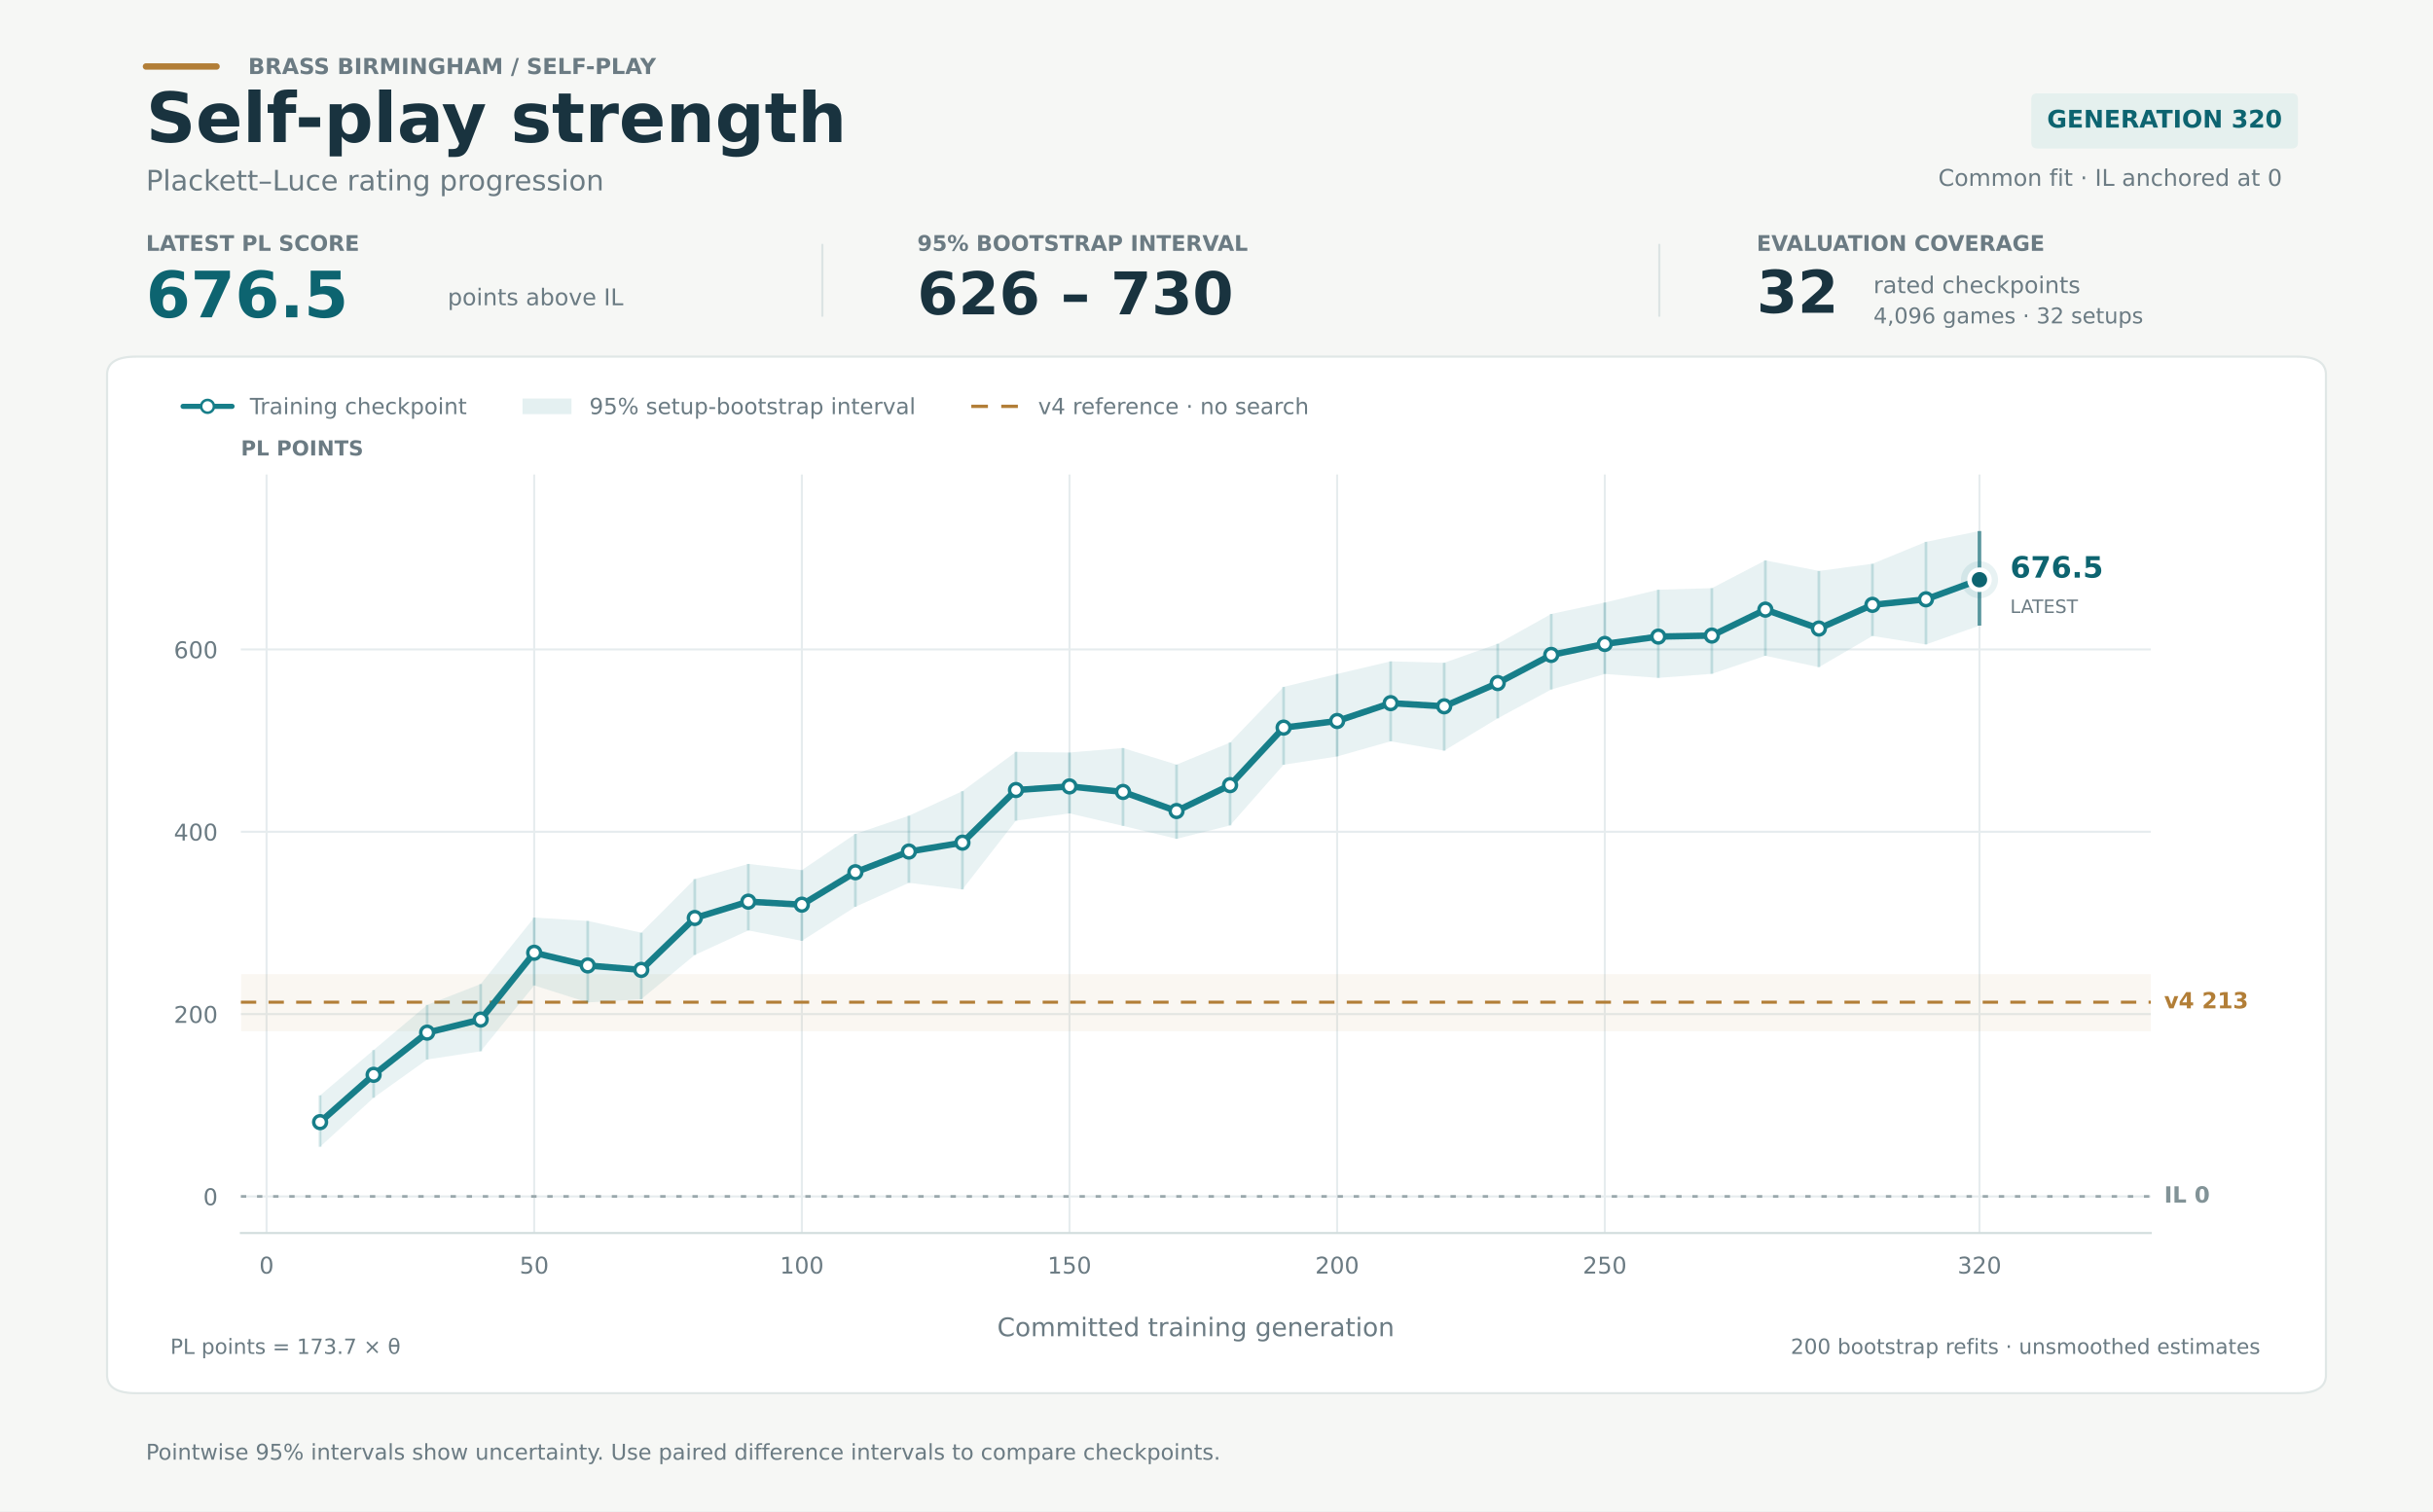
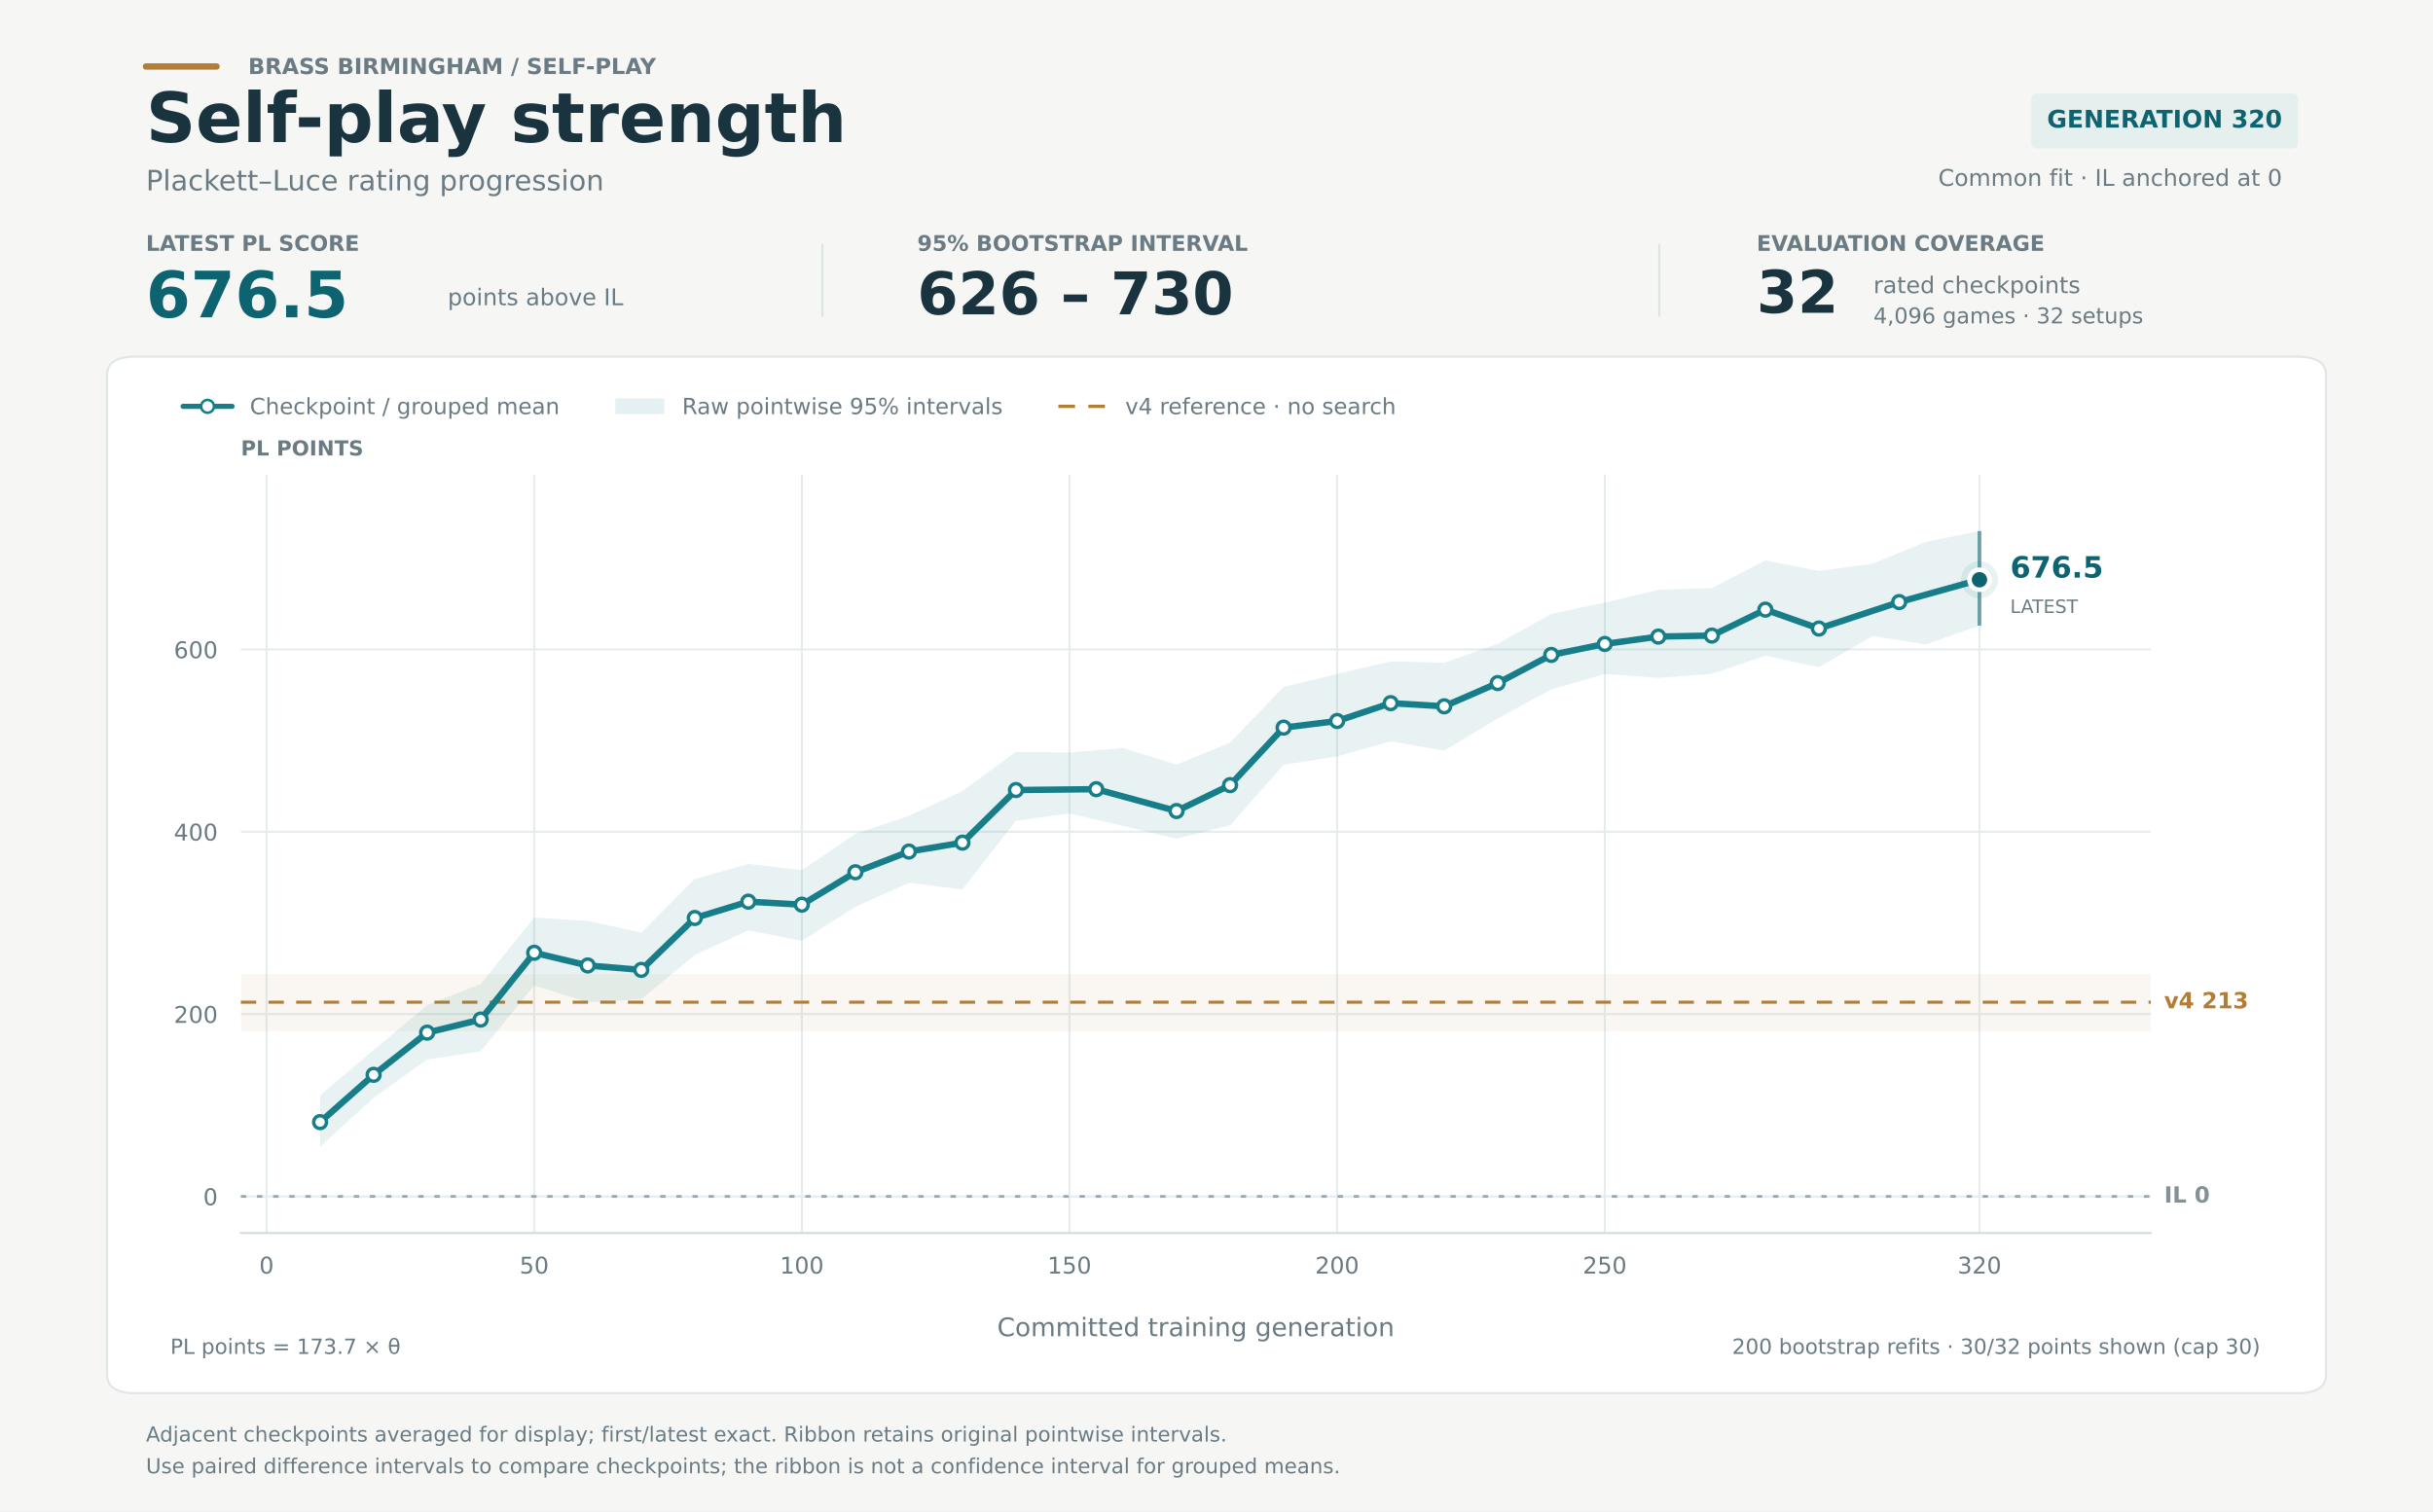
<svg xmlns="http://www.w3.org/2000/svg" xmlns:xlink="http://www.w3.org/1999/xlink" width="950.4pt" height="590.4pt" viewBox="0 0 950.4 590.4" version="1.1">
  <defs>
    <style type="text/css">*{stroke-linejoin: round; stroke-linecap: butt}</style>
  </defs>
  <g id="figure_1">
    <g id="patch_1">
      <path d="M 0 590.4 L 950.4 590.4 L 950.4 0 L 0 0 z " style="fill: #f6f7f5" />
    </g>
    <g id="patch_2">
      <path d="M 53.222 544.349 L 897.178 544.349 Q 908.582 544.349 908.582 537.264 L 908.582 146.419 Q 908.582 139.334 897.178 139.334 L 53.222 139.334 Q 41.818 139.334 41.818 146.419 L 41.818 537.264 Q 41.818 544.349 53.222 544.349 z " style="fill: #ffffff; stroke: #e0e7e6; stroke-width: 0.85; stroke-linejoin: miter" />
    </g>
    <g id="axes_1">
      <g id="patch_3">
        <path d="M 94.09 481.766 L 840.154 481.766 L 840.154 185.386 L 94.09 185.386 z " style="fill: #ffffff" />
      </g>
      <g id="matplotlib.axis_1">
        <g id="xtick_1">
          <g id="line2d_1">
-             <path d="M 104.126 481.766 L 104.126 185.386 " clip-path="url(#pb11bc02c4b)" style="fill: none; stroke: #e6ecee; stroke-width: 0.8; stroke-linecap: round" />
+             <path d="M 104.126 481.766 L 104.126 185.386 " clip-path="url(#p5f7b911576)" style="fill: none; stroke: #e6ecee; stroke-width: 0.8; stroke-linecap: round" />
          </g>
          <g id="line2d_2" />
          <g id="text_1">
            <text style="font-size: 9px; font-family: 'DejaVu Sans'; text-anchor: middle; fill: #6b7b83" x="104.126" y="497.605" transform="rotate(-0 104.1263 497.605)">0</text>
          </g>
        </g>
        <g id="xtick_2">
          <g id="line2d_3">
-             <path d="M 208.676 481.766 L 208.676 185.386 " clip-path="url(#pb11bc02c4b)" style="fill: none; stroke: #e6ecee; stroke-width: 0.8; stroke-linecap: round" />
+             <path d="M 208.676 481.766 L 208.676 185.386 " clip-path="url(#p5f7b911576)" style="fill: none; stroke: #e6ecee; stroke-width: 0.8; stroke-linecap: round" />
          </g>
          <g id="line2d_4" />
          <g id="text_2">
            <text style="font-size: 9px; font-family: 'DejaVu Sans'; text-anchor: middle; fill: #6b7b83" x="208.676" y="497.605" transform="rotate(-0 208.6757 497.605)">50</text>
          </g>
        </g>
        <g id="xtick_3">
          <g id="line2d_5">
-             <path d="M 313.225 481.766 L 313.225 185.386 " clip-path="url(#pb11bc02c4b)" style="fill: none; stroke: #e6ecee; stroke-width: 0.8; stroke-linecap: round" />
+             <path d="M 313.225 481.766 L 313.225 185.386 " clip-path="url(#p5f7b911576)" style="fill: none; stroke: #e6ecee; stroke-width: 0.8; stroke-linecap: round" />
          </g>
          <g id="line2d_6" />
          <g id="text_3">
            <text style="font-size: 9px; font-family: 'DejaVu Sans'; text-anchor: middle; fill: #6b7b83" x="313.225" y="497.605" transform="rotate(-0 313.225 497.605)">100</text>
          </g>
        </g>
        <g id="xtick_4">
          <g id="line2d_7">
-             <path d="M 417.774 481.766 L 417.774 185.386 " clip-path="url(#pb11bc02c4b)" style="fill: none; stroke: #e6ecee; stroke-width: 0.8; stroke-linecap: round" />
+             <path d="M 417.774 481.766 L 417.774 185.386 " clip-path="url(#p5f7b911576)" style="fill: none; stroke: #e6ecee; stroke-width: 0.8; stroke-linecap: round" />
          </g>
          <g id="line2d_8" />
          <g id="text_4">
            <text style="font-size: 9px; font-family: 'DejaVu Sans'; text-anchor: middle; fill: #6b7b83" x="417.774" y="497.605" transform="rotate(-0 417.7743 497.605)">150</text>
          </g>
        </g>
        <g id="xtick_5">
          <g id="line2d_9">
-             <path d="M 522.324 481.766 L 522.324 185.386 " clip-path="url(#pb11bc02c4b)" style="fill: none; stroke: #e6ecee; stroke-width: 0.8; stroke-linecap: round" />
+             <path d="M 522.324 481.766 L 522.324 185.386 " clip-path="url(#p5f7b911576)" style="fill: none; stroke: #e6ecee; stroke-width: 0.8; stroke-linecap: round" />
          </g>
          <g id="line2d_10" />
          <g id="text_5">
            <text style="font-size: 9px; font-family: 'DejaVu Sans'; text-anchor: middle; fill: #6b7b83" x="522.324" y="497.605" transform="rotate(-0 522.3236 497.605)">200</text>
          </g>
        </g>
        <g id="xtick_6">
          <g id="line2d_11">
-             <path d="M 626.873 481.766 L 626.873 185.386 " clip-path="url(#pb11bc02c4b)" style="fill: none; stroke: #e6ecee; stroke-width: 0.8; stroke-linecap: round" />
+             <path d="M 626.873 481.766 L 626.873 185.386 " clip-path="url(#p5f7b911576)" style="fill: none; stroke: #e6ecee; stroke-width: 0.8; stroke-linecap: round" />
          </g>
          <g id="line2d_12" />
          <g id="text_6">
            <text style="font-size: 9px; font-family: 'DejaVu Sans'; text-anchor: middle; fill: #6b7b83" x="626.873" y="497.605" transform="rotate(-0 626.873 497.605)">250</text>
          </g>
        </g>
        <g id="xtick_7">
          <g id="line2d_13">
-             <path d="M 773.242 481.766 L 773.242 185.386 " clip-path="url(#pb11bc02c4b)" style="fill: none; stroke: #e6ecee; stroke-width: 0.8; stroke-linecap: round" />
+             <path d="M 773.242 481.766 L 773.242 185.386 " clip-path="url(#p5f7b911576)" style="fill: none; stroke: #e6ecee; stroke-width: 0.8; stroke-linecap: round" />
          </g>
          <g id="line2d_14" />
          <g id="text_7">
            <text style="font-size: 9px; font-family: 'DejaVu Sans'; text-anchor: middle; fill: #6b7b83" x="773.242" y="497.605" transform="rotate(-0 773.242 497.605)">320</text>
          </g>
        </g>
        <g id="text_8">
          <text style="font-size: 10px; font-family: 'DejaVu Sans'; text-anchor: middle; fill: #6b7b83" x="467.122" y="522.075" transform="rotate(-0 467.1216 522.0752)">Committed training generation</text>
        </g>
      </g>
      <g id="matplotlib.axis_2">
        <g id="ytick_1">
          <g id="line2d_15">
-             <path d="M 94.09 467.467 L 840.154 467.467 " clip-path="url(#pb11bc02c4b)" style="fill: none; stroke: #e6ecee; stroke-width: 0.8; stroke-linecap: round" />
+             <path d="M 94.09 467.467 L 840.154 467.467 " clip-path="url(#p5f7b911576)" style="fill: none; stroke: #e6ecee; stroke-width: 0.8; stroke-linecap: round" />
          </g>
          <g id="line2d_16" />
          <g id="text_9">
            <text style="font-size: 9px; font-family: 'DejaVu Sans'; text-anchor: end; fill: #6b7b83" x="85.09" y="470.887" transform="rotate(-0 85.0896 470.8866)">0</text>
          </g>
        </g>
        <g id="ytick_2">
          <g id="line2d_17">
-             <path d="M 94.09 396.226 L 840.154 396.226 " clip-path="url(#pb11bc02c4b)" style="fill: none; stroke: #e6ecee; stroke-width: 0.8; stroke-linecap: round" />
+             <path d="M 94.09 396.226 L 840.154 396.226 " clip-path="url(#p5f7b911576)" style="fill: none; stroke: #e6ecee; stroke-width: 0.8; stroke-linecap: round" />
          </g>
          <g id="line2d_18" />
          <g id="text_10">
            <text style="font-size: 9px; font-family: 'DejaVu Sans'; text-anchor: end; fill: #6b7b83" x="85.09" y="399.646" transform="rotate(-0 85.0896 399.6456)">200</text>
          </g>
        </g>
        <g id="ytick_3">
          <g id="line2d_19">
-             <path d="M 94.09 324.985 L 840.154 324.985 " clip-path="url(#pb11bc02c4b)" style="fill: none; stroke: #e6ecee; stroke-width: 0.8; stroke-linecap: round" />
+             <path d="M 94.09 324.985 L 840.154 324.985 " clip-path="url(#p5f7b911576)" style="fill: none; stroke: #e6ecee; stroke-width: 0.8; stroke-linecap: round" />
          </g>
          <g id="line2d_20" />
          <g id="text_11">
            <text style="font-size: 9px; font-family: 'DejaVu Sans'; text-anchor: end; fill: #6b7b83" x="85.09" y="328.405" transform="rotate(-0 85.0896 328.4046)">400</text>
          </g>
        </g>
        <g id="ytick_4">
          <g id="line2d_21">
-             <path d="M 94.09 253.744 L 840.154 253.744 " clip-path="url(#pb11bc02c4b)" style="fill: none; stroke: #e6ecee; stroke-width: 0.8; stroke-linecap: round" />
+             <path d="M 94.09 253.744 L 840.154 253.744 " clip-path="url(#p5f7b911576)" style="fill: none; stroke: #e6ecee; stroke-width: 0.8; stroke-linecap: round" />
          </g>
          <g id="line2d_22" />
          <g id="text_12">
            <text style="font-size: 9px; font-family: 'DejaVu Sans'; text-anchor: end; fill: #6b7b83" x="85.09" y="257.164" transform="rotate(-0 85.0896 257.1636)">600</text>
          </g>
        </g>
      </g>
      <g id="patch_4">
-         <path d="M 94.09 402.91 L 840.154 402.91 L 840.154 380.59 L 94.09 380.59 z " clip-path="url(#pb11bc02c4b)" style="fill: #b27e37; opacity: 0.065" />
+         <path d="M 94.09 402.91 L 840.154 402.91 L 840.154 380.59 L 94.09 380.59 z " clip-path="url(#p5f7b911576)" style="fill: #b27e37; opacity: 0.065" />
      </g>
      <g id="line2d_23">
-         <path d="M 94.09 391.579 L 840.154 391.579 " clip-path="url(#pb11bc02c4b)" style="fill: none; stroke-dasharray: 6,4.8; stroke-dashoffset: 0; stroke: #b27e37; stroke-width: 1.2" />
+         <path d="M 94.09 391.579 L 840.154 391.579 " clip-path="url(#p5f7b911576)" style="fill: none; stroke-dasharray: 6,4.8; stroke-dashoffset: 0; stroke: #b27e37; stroke-width: 1.2" />
      </g>
      <g id="line2d_24">
-         <path d="M 94.09 467.467 L 840.154 467.467 " clip-path="url(#pb11bc02c4b)" style="fill: none; stroke-dasharray: 2.1,4.2; stroke-dashoffset: 0; stroke: #9aa8ac; stroke-width: 1.05" />
-       </g>
-       <g id="FillBetweenPolyCollection_1">
-         <defs>
-           <path id="m55fb3a22a4" d="M 125.036 -162.407 L 125.036 -142.327 L 145.946 -161.49 L 166.856 -176.442 L 187.766 -179.636 L 208.676 -205.363 L 229.586 -198.734 L 250.495 -199.987 L 271.405 -217.287 L 292.315 -226.867 L 313.225 -222.791 L 334.135 -236.107 L 355.045 -245.454 L 375.955 -242.874 L 396.864 -269.757 L 417.774 -272.589 L 438.684 -267.708 L 459.594 -262.657 L 480.504 -267.899 L 501.414 -291.605 L 522.324 -294.834 L 543.234 -300.758 L 564.143 -297.1 L 585.053 -309.722 L 605.963 -321.002 L 626.873 -327.063 L 647.783 -325.54 L 668.693 -327.119 L 689.603 -334.183 L 710.512 -329.725 L 731.422 -341.912 L 752.332 -338.609 L 773.242 -345.965 L 773.242 -382.916 L 773.242 -382.916 L 752.332 -378.694 L 731.422 -370.118 L 710.512 -367.314 L 689.603 -371.446 L 668.693 -360.597 L 647.783 -359.981 L 626.873 -354.971 L 605.963 -350.526 L 585.053 -338.851 L 564.143 -331.431 L 543.234 -332 L 522.324 -327.075 L 501.414 -322.025 L 480.504 -300.277 L 459.594 -291.646 L 438.684 -298.128 L 417.774 -296.371 L 396.864 -296.636 L 375.955 -281.286 L 355.045 -271.673 L 334.135 -264.571 L 313.225 -250.447 L 292.315 -252.849 L 271.405 -246.944 L 250.495 -225.981 L 229.586 -230.58 L 208.676 -231.894 L 187.766 -205.908 L 166.856 -197.762 L 145.946 -180.128 L 125.036 -162.407 z " />
-         </defs>
-         <g clip-path="url(#pb11bc02c4b)">
-           <use xlink:href="#m55fb3a22a4" x="0" y="590.4" style="fill: #177e89; fill-opacity: 0.1" />
+         <path d="M 94.09 467.467 L 840.154 467.467 " clip-path="url(#p5f7b911576)" style="fill: none; stroke-dasharray: 2.1,4.2; stroke-dashoffset: 0; stroke: #9aa8ac; stroke-width: 1.05" />
+       </g>
+       <g id="pl-raw-pointwise-intervals">
+         <defs>
+           <path id="m2a7e754b12" d="M 125.036 -162.407 L 125.036 -142.327 L 145.946 -161.49 L 166.856 -176.442 L 187.766 -179.636 L 208.676 -205.363 L 229.586 -198.734 L 250.495 -199.987 L 271.405 -217.287 L 292.315 -226.867 L 313.225 -222.791 L 334.135 -236.107 L 355.045 -245.454 L 375.955 -242.874 L 396.864 -269.757 L 417.774 -272.589 L 438.684 -267.708 L 459.594 -262.657 L 480.504 -267.899 L 501.414 -291.605 L 522.324 -294.834 L 543.234 -300.758 L 564.143 -297.1 L 585.053 -309.722 L 605.963 -321.002 L 626.873 -327.063 L 647.783 -325.54 L 668.693 -327.119 L 689.603 -334.183 L 710.512 -329.725 L 731.422 -341.912 L 752.332 -338.609 L 773.242 -345.965 L 773.242 -382.916 L 773.242 -382.916 L 752.332 -378.694 L 731.422 -370.118 L 710.512 -367.314 L 689.603 -371.446 L 668.693 -360.597 L 647.783 -359.981 L 626.873 -354.971 L 605.963 -350.526 L 585.053 -338.851 L 564.143 -331.431 L 543.234 -332 L 522.324 -327.075 L 501.414 -322.025 L 480.504 -300.277 L 459.594 -291.646 L 438.684 -298.128 L 417.774 -296.371 L 396.864 -296.636 L 375.955 -281.286 L 355.045 -271.673 L 334.135 -264.571 L 313.225 -250.447 L 292.315 -252.849 L 271.405 -246.944 L 250.495 -225.981 L 229.586 -230.58 L 208.676 -231.894 L 187.766 -205.908 L 166.856 -197.762 L 145.946 -180.128 L 125.036 -162.407 z " />
+         </defs>
+         <g clip-path="url(#p5f7b911576)">
+           <use xlink:href="#m2a7e754b12" x="0" y="590.4" style="fill: #177e89; fill-opacity: 0.1" />
        </g>
      </g>
      <g id="patch_5">
        <path d="M 94.09 481.766 L 840.154 481.766 " style="fill: none; stroke: #d1dcdc; stroke-width: 0.8; stroke-linejoin: miter; stroke-linecap: square" />
      </g>
      <g id="text_13">
        <text style="font-weight: 700; font-size: 8.1px; font-family: 'DejaVu Sans'; text-anchor: start; fill: #6b7b83" x="94.09" y="177.976" transform="rotate(-0 94.0896 177.9761)">PL POINTS</text>
      </g>
-       <g id="LineCollection_1">
-         <path d="M 125.036 448.073 L 125.036 427.993 " clip-path="url(#pb11bc02c4b)" style="fill: none; stroke: #177e89; stroke-opacity: 0.2; stroke-width: 1.05" />
-         <path d="M 145.946 428.91 L 145.946 410.272 " clip-path="url(#pb11bc02c4b)" style="fill: none; stroke: #177e89; stroke-opacity: 0.2; stroke-width: 1.05" />
-         <path d="M 166.856 413.958 L 166.856 392.638 " clip-path="url(#pb11bc02c4b)" style="fill: none; stroke: #177e89; stroke-opacity: 0.2; stroke-width: 1.05" />
-         <path d="M 187.766 410.764 L 187.766 384.492 " clip-path="url(#pb11bc02c4b)" style="fill: none; stroke: #177e89; stroke-opacity: 0.2; stroke-width: 1.05" />
-         <path d="M 208.676 385.037 L 208.676 358.506 " clip-path="url(#pb11bc02c4b)" style="fill: none; stroke: #177e89; stroke-opacity: 0.2; stroke-width: 1.05" />
-         <path d="M 229.586 391.666 L 229.586 359.82 " clip-path="url(#pb11bc02c4b)" style="fill: none; stroke: #177e89; stroke-opacity: 0.2; stroke-width: 1.05" />
-         <path d="M 250.495 390.413 L 250.495 364.419 " clip-path="url(#pb11bc02c4b)" style="fill: none; stroke: #177e89; stroke-opacity: 0.2; stroke-width: 1.05" />
-         <path d="M 271.405 373.113 L 271.405 343.456 " clip-path="url(#pb11bc02c4b)" style="fill: none; stroke: #177e89; stroke-opacity: 0.2; stroke-width: 1.05" />
-         <path d="M 292.315 363.533 L 292.315 337.551 " clip-path="url(#pb11bc02c4b)" style="fill: none; stroke: #177e89; stroke-opacity: 0.2; stroke-width: 1.05" />
-         <path d="M 313.225 367.609 L 313.225 339.953 " clip-path="url(#pb11bc02c4b)" style="fill: none; stroke: #177e89; stroke-opacity: 0.2; stroke-width: 1.05" />
-         <path d="M 334.135 354.293 L 334.135 325.829 " clip-path="url(#pb11bc02c4b)" style="fill: none; stroke: #177e89; stroke-opacity: 0.2; stroke-width: 1.05" />
-         <path d="M 355.045 344.946 L 355.045 318.727 " clip-path="url(#pb11bc02c4b)" style="fill: none; stroke: #177e89; stroke-opacity: 0.2; stroke-width: 1.05" />
-         <path d="M 375.955 347.526 L 375.955 309.114 " clip-path="url(#pb11bc02c4b)" style="fill: none; stroke: #177e89; stroke-opacity: 0.2; stroke-width: 1.05" />
-         <path d="M 396.864 320.643 L 396.864 293.764 " clip-path="url(#pb11bc02c4b)" style="fill: none; stroke: #177e89; stroke-opacity: 0.2; stroke-width: 1.05" />
-         <path d="M 417.774 317.811 L 417.774 294.029 " clip-path="url(#pb11bc02c4b)" style="fill: none; stroke: #177e89; stroke-opacity: 0.2; stroke-width: 1.05" />
-         <path d="M 438.684 322.692 L 438.684 292.272 " clip-path="url(#pb11bc02c4b)" style="fill: none; stroke: #177e89; stroke-opacity: 0.2; stroke-width: 1.05" />
-         <path d="M 459.594 327.743 L 459.594 298.754 " clip-path="url(#pb11bc02c4b)" style="fill: none; stroke: #177e89; stroke-opacity: 0.2; stroke-width: 1.05" />
-         <path d="M 480.504 322.501 L 480.504 290.123 " clip-path="url(#pb11bc02c4b)" style="fill: none; stroke: #177e89; stroke-opacity: 0.2; stroke-width: 1.05" />
-         <path d="M 501.414 298.795 L 501.414 268.375 " clip-path="url(#pb11bc02c4b)" style="fill: none; stroke: #177e89; stroke-opacity: 0.2; stroke-width: 1.05" />
-         <path d="M 522.324 295.566 L 522.324 263.325 " clip-path="url(#pb11bc02c4b)" style="fill: none; stroke: #177e89; stroke-opacity: 0.2; stroke-width: 1.05" />
-         <path d="M 543.234 289.642 L 543.234 258.4 " clip-path="url(#pb11bc02c4b)" style="fill: none; stroke: #177e89; stroke-opacity: 0.2; stroke-width: 1.05" />
-         <path d="M 564.143 293.3 L 564.143 258.969 " clip-path="url(#pb11bc02c4b)" style="fill: none; stroke: #177e89; stroke-opacity: 0.2; stroke-width: 1.05" />
-         <path d="M 585.053 280.678 L 585.053 251.549 " clip-path="url(#pb11bc02c4b)" style="fill: none; stroke: #177e89; stroke-opacity: 0.2; stroke-width: 1.05" />
-         <path d="M 605.963 269.398 L 605.963 239.874 " clip-path="url(#pb11bc02c4b)" style="fill: none; stroke: #177e89; stroke-opacity: 0.2; stroke-width: 1.05" />
-         <path d="M 626.873 263.337 L 626.873 235.429 " clip-path="url(#pb11bc02c4b)" style="fill: none; stroke: #177e89; stroke-opacity: 0.2; stroke-width: 1.05" />
-         <path d="M 647.783 264.86 L 647.783 230.419 " clip-path="url(#pb11bc02c4b)" style="fill: none; stroke: #177e89; stroke-opacity: 0.2; stroke-width: 1.05" />
-         <path d="M 668.693 263.281 L 668.693 229.803 " clip-path="url(#pb11bc02c4b)" style="fill: none; stroke: #177e89; stroke-opacity: 0.2; stroke-width: 1.05" />
-         <path d="M 689.603 256.217 L 689.603 218.954 " clip-path="url(#pb11bc02c4b)" style="fill: none; stroke: #177e89; stroke-opacity: 0.2; stroke-width: 1.05" />
-         <path d="M 710.512 260.675 L 710.512 223.086 " clip-path="url(#pb11bc02c4b)" style="fill: none; stroke: #177e89; stroke-opacity: 0.2; stroke-width: 1.05" />
-         <path d="M 731.422 248.488 L 731.422 220.282 " clip-path="url(#pb11bc02c4b)" style="fill: none; stroke: #177e89; stroke-opacity: 0.2; stroke-width: 1.05" />
-         <path d="M 752.332 251.791 L 752.332 211.706 " clip-path="url(#pb11bc02c4b)" style="fill: none; stroke: #177e89; stroke-opacity: 0.2; stroke-width: 1.05" />
-         <path d="M 773.242 244.435 L 773.242 207.484 " clip-path="url(#pb11bc02c4b)" style="fill: none; stroke: #177e89; stroke-opacity: 0.2; stroke-width: 1.05" />
-       </g>
      <g id="text_14">
        <text style="font-weight: 700; font-size: 11.5px; font-family: 'DejaVu Sans'; text-anchor: start; fill: #0d6470" x="785.242" y="225.686" transform="rotate(-0 785.242 225.6857)">676.5</text>
      </g>
      <g id="text_15">
        <text style="font-size: 7.2px; font-family: 'DejaVu Sans'; text-anchor: start; fill: #6b7b83" x="785.242" y="239.499" transform="rotate(-0 785.242 239.4991)">LATEST</text>
      </g>
      <g id="text_16">
        <text style="font-weight: 700; font-size: 8.7px; font-family: 'DejaVu Sans'; text-anchor: start; fill: #b27e37" x="845.376" y="393.98" transform="rotate(-0 845.376 393.98)">v4  213</text>
      </g>
      <g id="text_17">
        <text style="font-weight: 700; font-size: 8.7px; font-family: 'DejaVu Sans'; text-anchor: start; fill: #829397" x="845.376" y="469.868" transform="rotate(-0 845.376 469.868)">IL  0</text>
      </g>
-       <g id="line2d_25">
-         <path d="M 125.036 438.438 L 145.946 419.954 L 166.856 403.474 L 187.766 398.366 L 208.676 372.264 L 229.586 377.227 L 250.495 378.954 L 271.405 358.681 L 292.315 352.295 L 313.225 353.474 L 334.135 340.808 L 355.045 332.719 L 375.955 329.24 L 396.864 308.685 L 417.774 307.267 L 438.684 309.427 L 459.594 316.886 L 480.504 306.771 L 501.414 284.294 L 522.324 281.711 L 543.234 274.732 L 564.143 275.972 L 585.053 266.89 L 605.963 255.888 L 626.873 251.605 L 647.783 248.729 L 668.693 248.333 L 689.603 238.193 L 710.512 245.589 L 731.422 236.324 L 752.332 234.159 L 773.242 226.512 " clip-path="url(#pb11bc02c4b)" style="fill: none; stroke: #177e89; stroke-width: 2.5; stroke-linecap: round" />
+       <g id="pl-history-line">
+         <path d="M 125.036 438.438 L 145.946 419.954 L 166.856 403.474 L 187.766 398.366 L 208.676 372.264 L 229.586 377.227 L 250.495 378.954 L 271.405 358.681 L 292.315 352.295 L 313.225 353.474 L 334.135 340.808 L 355.045 332.719 L 375.955 329.24 L 396.864 308.685 L 428.229 308.347 L 459.594 316.886 L 480.504 306.771 L 501.414 284.294 L 522.324 281.711 L 543.234 274.732 L 564.143 275.972 L 585.053 266.89 L 605.963 255.888 L 626.873 251.605 L 647.783 248.729 L 668.693 248.333 L 689.603 238.193 L 710.512 245.589 L 741.877 235.241 L 773.242 226.512 " clip-path="url(#p5f7b911576)" style="fill: none; stroke: #177e89; stroke-width: 2.5; stroke-linecap: round" />
+       </g>
+       <g id="pl-history-markers">
+         <defs>
+           <path id="m19dc65b90b" d="M 0 2.5 C 0.663 2.5 1.299 2.237 1.768 1.768 C 2.237 1.299 2.5 0.663 2.5 0 C 2.5 -0.663 2.237 -1.299 1.768 -1.768 C 1.299 -2.237 0.663 -2.5 0 -2.5 C -0.663 -2.5 -1.299 -2.237 -1.768 -1.768 C -2.237 -1.299 -2.5 -0.663 -2.5 0 C -2.5 0.663 -2.237 1.299 -1.768 1.768 C -1.299 2.237 -0.663 2.5 0 2.5 z " style="stroke: #177e89; stroke-width: 1.35" />
+         </defs>
+         <g clip-path="url(#p5f7b911576)">
+           <use xlink:href="#m19dc65b90b" x="125.036" y="438.438" style="fill: #ffffff; stroke: #177e89; stroke-width: 1.35" />
+           <use xlink:href="#m19dc65b90b" x="145.946" y="419.954" style="fill: #ffffff; stroke: #177e89; stroke-width: 1.35" />
+           <use xlink:href="#m19dc65b90b" x="166.856" y="403.474" style="fill: #ffffff; stroke: #177e89; stroke-width: 1.35" />
+           <use xlink:href="#m19dc65b90b" x="187.766" y="398.366" style="fill: #ffffff; stroke: #177e89; stroke-width: 1.35" />
+           <use xlink:href="#m19dc65b90b" x="208.676" y="372.264" style="fill: #ffffff; stroke: #177e89; stroke-width: 1.35" />
+           <use xlink:href="#m19dc65b90b" x="229.586" y="377.227" style="fill: #ffffff; stroke: #177e89; stroke-width: 1.35" />
+           <use xlink:href="#m19dc65b90b" x="250.495" y="378.954" style="fill: #ffffff; stroke: #177e89; stroke-width: 1.35" />
+           <use xlink:href="#m19dc65b90b" x="271.405" y="358.681" style="fill: #ffffff; stroke: #177e89; stroke-width: 1.35" />
+           <use xlink:href="#m19dc65b90b" x="292.315" y="352.295" style="fill: #ffffff; stroke: #177e89; stroke-width: 1.35" />
+           <use xlink:href="#m19dc65b90b" x="313.225" y="353.474" style="fill: #ffffff; stroke: #177e89; stroke-width: 1.35" />
+           <use xlink:href="#m19dc65b90b" x="334.135" y="340.808" style="fill: #ffffff; stroke: #177e89; stroke-width: 1.35" />
+           <use xlink:href="#m19dc65b90b" x="355.045" y="332.719" style="fill: #ffffff; stroke: #177e89; stroke-width: 1.35" />
+           <use xlink:href="#m19dc65b90b" x="375.955" y="329.24" style="fill: #ffffff; stroke: #177e89; stroke-width: 1.35" />
+           <use xlink:href="#m19dc65b90b" x="396.864" y="308.685" style="fill: #ffffff; stroke: #177e89; stroke-width: 1.35" />
+           <use xlink:href="#m19dc65b90b" x="428.229" y="308.347" style="fill: #ffffff; stroke: #177e89; stroke-width: 1.35" />
+           <use xlink:href="#m19dc65b90b" x="459.594" y="316.886" style="fill: #ffffff; stroke: #177e89; stroke-width: 1.35" />
+           <use xlink:href="#m19dc65b90b" x="480.504" y="306.771" style="fill: #ffffff; stroke: #177e89; stroke-width: 1.35" />
+           <use xlink:href="#m19dc65b90b" x="501.414" y="284.294" style="fill: #ffffff; stroke: #177e89; stroke-width: 1.35" />
+           <use xlink:href="#m19dc65b90b" x="522.324" y="281.711" style="fill: #ffffff; stroke: #177e89; stroke-width: 1.35" />
+           <use xlink:href="#m19dc65b90b" x="543.234" y="274.732" style="fill: #ffffff; stroke: #177e89; stroke-width: 1.35" />
+           <use xlink:href="#m19dc65b90b" x="564.143" y="275.972" style="fill: #ffffff; stroke: #177e89; stroke-width: 1.35" />
+           <use xlink:href="#m19dc65b90b" x="585.053" y="266.89" style="fill: #ffffff; stroke: #177e89; stroke-width: 1.35" />
+           <use xlink:href="#m19dc65b90b" x="605.963" y="255.888" style="fill: #ffffff; stroke: #177e89; stroke-width: 1.35" />
+           <use xlink:href="#m19dc65b90b" x="626.873" y="251.605" style="fill: #ffffff; stroke: #177e89; stroke-width: 1.35" />
+           <use xlink:href="#m19dc65b90b" x="647.783" y="248.729" style="fill: #ffffff; stroke: #177e89; stroke-width: 1.35" />
+           <use xlink:href="#m19dc65b90b" x="668.693" y="248.333" style="fill: #ffffff; stroke: #177e89; stroke-width: 1.35" />
+           <use xlink:href="#m19dc65b90b" x="689.603" y="238.193" style="fill: #ffffff; stroke: #177e89; stroke-width: 1.35" />
+           <use xlink:href="#m19dc65b90b" x="710.512" y="245.589" style="fill: #ffffff; stroke: #177e89; stroke-width: 1.35" />
+           <use xlink:href="#m19dc65b90b" x="741.877" y="235.241" style="fill: #ffffff; stroke: #177e89; stroke-width: 1.35" />
+         </g>
+       </g>
+       <g id="LineCollection_1">
+         <path d="M 773.242 244.435 L 773.242 207.484 " clip-path="url(#p5f7b911576)" style="fill: none; stroke: #0d6470; stroke-opacity: 0.55; stroke-width: 1.5" />
      </g>
      <g id="PathCollection_1">
        <defs>
-           <path id="m0014a91b95" d="M 0 2.5 C 0.663 2.5 1.299 2.237 1.768 1.768 C 2.237 1.299 2.5 0.663 2.5 0 C 2.5 -0.663 2.237 -1.299 1.768 -1.768 C 1.299 -2.237 0.663 -2.5 0 -2.5 C -0.663 -2.5 -1.299 -2.237 -1.768 -1.768 C -2.237 -1.299 -2.5 -0.663 -2.5 0 C -2.5 0.663 -2.237 1.299 -1.768 1.768 C -1.299 2.237 -0.663 2.5 0 2.5 z " style="stroke: #177e89; stroke-width: 1.35" />
-         </defs>
-         <g clip-path="url(#pb11bc02c4b)">
-           <use xlink:href="#m0014a91b95" x="125.036" y="438.438" style="fill: #ffffff; stroke: #177e89; stroke-width: 1.35" />
-           <use xlink:href="#m0014a91b95" x="145.946" y="419.954" style="fill: #ffffff; stroke: #177e89; stroke-width: 1.35" />
-           <use xlink:href="#m0014a91b95" x="166.856" y="403.474" style="fill: #ffffff; stroke: #177e89; stroke-width: 1.35" />
-           <use xlink:href="#m0014a91b95" x="187.766" y="398.366" style="fill: #ffffff; stroke: #177e89; stroke-width: 1.35" />
-           <use xlink:href="#m0014a91b95" x="208.676" y="372.264" style="fill: #ffffff; stroke: #177e89; stroke-width: 1.35" />
-           <use xlink:href="#m0014a91b95" x="229.586" y="377.227" style="fill: #ffffff; stroke: #177e89; stroke-width: 1.35" />
-           <use xlink:href="#m0014a91b95" x="250.495" y="378.954" style="fill: #ffffff; stroke: #177e89; stroke-width: 1.35" />
-           <use xlink:href="#m0014a91b95" x="271.405" y="358.681" style="fill: #ffffff; stroke: #177e89; stroke-width: 1.35" />
-           <use xlink:href="#m0014a91b95" x="292.315" y="352.295" style="fill: #ffffff; stroke: #177e89; stroke-width: 1.35" />
-           <use xlink:href="#m0014a91b95" x="313.225" y="353.474" style="fill: #ffffff; stroke: #177e89; stroke-width: 1.35" />
-           <use xlink:href="#m0014a91b95" x="334.135" y="340.808" style="fill: #ffffff; stroke: #177e89; stroke-width: 1.35" />
-           <use xlink:href="#m0014a91b95" x="355.045" y="332.719" style="fill: #ffffff; stroke: #177e89; stroke-width: 1.35" />
-           <use xlink:href="#m0014a91b95" x="375.955" y="329.24" style="fill: #ffffff; stroke: #177e89; stroke-width: 1.35" />
-           <use xlink:href="#m0014a91b95" x="396.864" y="308.685" style="fill: #ffffff; stroke: #177e89; stroke-width: 1.35" />
-           <use xlink:href="#m0014a91b95" x="417.774" y="307.267" style="fill: #ffffff; stroke: #177e89; stroke-width: 1.35" />
-           <use xlink:href="#m0014a91b95" x="438.684" y="309.427" style="fill: #ffffff; stroke: #177e89; stroke-width: 1.35" />
-           <use xlink:href="#m0014a91b95" x="459.594" y="316.886" style="fill: #ffffff; stroke: #177e89; stroke-width: 1.35" />
-           <use xlink:href="#m0014a91b95" x="480.504" y="306.771" style="fill: #ffffff; stroke: #177e89; stroke-width: 1.35" />
-           <use xlink:href="#m0014a91b95" x="501.414" y="284.294" style="fill: #ffffff; stroke: #177e89; stroke-width: 1.35" />
-           <use xlink:href="#m0014a91b95" x="522.324" y="281.711" style="fill: #ffffff; stroke: #177e89; stroke-width: 1.35" />
-           <use xlink:href="#m0014a91b95" x="543.234" y="274.732" style="fill: #ffffff; stroke: #177e89; stroke-width: 1.35" />
-           <use xlink:href="#m0014a91b95" x="564.143" y="275.972" style="fill: #ffffff; stroke: #177e89; stroke-width: 1.35" />
-           <use xlink:href="#m0014a91b95" x="585.053" y="266.89" style="fill: #ffffff; stroke: #177e89; stroke-width: 1.35" />
-           <use xlink:href="#m0014a91b95" x="605.963" y="255.888" style="fill: #ffffff; stroke: #177e89; stroke-width: 1.35" />
-           <use xlink:href="#m0014a91b95" x="626.873" y="251.605" style="fill: #ffffff; stroke: #177e89; stroke-width: 1.35" />
-           <use xlink:href="#m0014a91b95" x="647.783" y="248.729" style="fill: #ffffff; stroke: #177e89; stroke-width: 1.35" />
-           <use xlink:href="#m0014a91b95" x="668.693" y="248.333" style="fill: #ffffff; stroke: #177e89; stroke-width: 1.35" />
-           <use xlink:href="#m0014a91b95" x="689.603" y="238.193" style="fill: #ffffff; stroke: #177e89; stroke-width: 1.35" />
-           <use xlink:href="#m0014a91b95" x="710.512" y="245.589" style="fill: #ffffff; stroke: #177e89; stroke-width: 1.35" />
-           <use xlink:href="#m0014a91b95" x="731.422" y="236.324" style="fill: #ffffff; stroke: #177e89; stroke-width: 1.35" />
-           <use xlink:href="#m0014a91b95" x="752.332" y="234.159" style="fill: #ffffff; stroke: #177e89; stroke-width: 1.35" />
-           <use xlink:href="#m0014a91b95" x="773.242" y="226.512" style="fill: #ffffff; stroke: #177e89; stroke-width: 1.35" />
-         </g>
-       </g>
-       <g id="LineCollection_2">
-         <path d="M 773.242 244.435 L 773.242 207.484 " clip-path="url(#pb11bc02c4b)" style="fill: none; stroke: #0d6470; stroke-opacity: 0.55; stroke-width: 1.5" />
-       </g>
-       <g id="PathCollection_2">
-         <defs>
-           <path id="m032641ba28" d="M 0 7.246 C 1.922 7.246 3.765 6.482 5.123 5.123 C 6.482 3.765 7.246 1.922 7.246 0 C 7.246 -1.922 6.482 -3.765 5.123 -5.123 C 3.765 -6.482 1.922 -7.246 0 -7.246 C -1.922 -7.246 -3.765 -6.482 -5.123 -5.123 C -6.482 -3.765 -7.246 -1.922 -7.246 0 C -7.246 1.922 -6.482 3.765 -5.123 5.123 C -3.765 6.482 -1.922 7.246 0 7.246 z " />
-         </defs>
-         <g clip-path="url(#pb11bc02c4b)">
-           <use xlink:href="#m032641ba28" x="773.242" y="226.512" style="fill: #177e89; fill-opacity: 0.1" />
-         </g>
-       </g>
-       <g id="PathCollection_3">
-         <defs>
-           <path id="m2773f84fa8" d="M 0 3.905 C 1.036 3.905 2.029 3.494 2.761 2.761 C 3.494 2.029 3.905 1.036 3.905 0 C 3.905 -1.036 3.494 -2.029 2.761 -2.761 C 2.029 -3.494 1.036 -3.905 0 -3.905 C -1.036 -3.905 -2.029 -3.494 -2.761 -2.761 C -3.494 -2.029 -3.905 -1.036 -3.905 0 C -3.905 1.036 -3.494 2.029 -2.761 2.761 C -2.029 3.494 -1.036 3.905 0 3.905 z " style="stroke: #ffffff; stroke-width: 1.8" />
-         </defs>
-         <g clip-path="url(#pb11bc02c4b)">
-           <use xlink:href="#m2773f84fa8" x="773.242" y="226.512" style="fill: #0d6470; stroke: #ffffff; stroke-width: 1.8" />
-         </g>
-       </g>
+           <path id="m336588620c" d="M 0 7.246 C 1.922 7.246 3.765 6.482 5.123 5.123 C 6.482 3.765 7.246 1.922 7.246 0 C 7.246 -1.922 6.482 -3.765 5.123 -5.123 C 3.765 -6.482 1.922 -7.246 0 -7.246 C -1.922 -7.246 -3.765 -6.482 -5.123 -5.123 C -6.482 -3.765 -7.246 -1.922 -7.246 0 C -7.246 1.922 -6.482 3.765 -5.123 5.123 C -3.765 6.482 -1.922 7.246 0 7.246 z " />
+         </defs>
+         <g clip-path="url(#p5f7b911576)">
+           <use xlink:href="#m336588620c" x="773.242" y="226.512" style="fill: #177e89; fill-opacity: 0.1" />
+         </g>
+       </g>
+       <g id="pl-latest-point">
+         <defs>
+           <path id="m9d8307750e" d="M 0 3.905 C 1.036 3.905 2.029 3.494 2.761 2.761 C 3.494 2.029 3.905 1.036 3.905 0 C 3.905 -1.036 3.494 -2.029 2.761 -2.761 C 2.029 -3.494 1.036 -3.905 0 -3.905 C -1.036 -3.905 -2.029 -3.494 -2.761 -2.761 C -3.494 -2.029 -3.905 -1.036 -3.905 0 C -3.905 1.036 -3.494 2.029 -2.761 2.761 C -2.029 3.494 -1.036 3.905 0 3.905 z " style="stroke: #ffffff; stroke-width: 1.8" />
+         </defs>
+         <g clip-path="url(#p5f7b911576)">
+           <use xlink:href="#m9d8307750e" x="773.242" y="226.512" style="fill: #0d6470; stroke: #ffffff; stroke-width: 1.8" />
+         </g>
+       </g>
+     </g>
+     <g id="line2d_25">
+       <path d="M 57.024 25.978 L 84.586 25.978 " style="fill: none; stroke: #b27e37; stroke-width: 2.5; stroke-linecap: round" />
    </g>
    <g id="line2d_26">
-       <path d="M 57.024 25.978 L 84.586 25.978 " style="fill: none; stroke: #b27e37; stroke-width: 2.5; stroke-linecap: round" />
+       <path d="M 321.235 123.394 L 321.235 95.645 " style="fill: none; stroke: #dce4e4; stroke-width: 0.85; stroke-linecap: round" />
    </g>
    <g id="line2d_27">
-       <path d="M 321.235 123.394 L 321.235 95.645 " style="fill: none; stroke: #dce4e4; stroke-width: 0.85; stroke-linecap: round" />
-     </g>
-     <g id="line2d_28">
      <path d="M 648.173 123.394 L 648.173 95.645 " style="fill: none; stroke: #dce4e4; stroke-width: 0.85; stroke-linecap: round" />
    </g>
    <g id="text_18">
      <text style="font-weight: 700; font-size: 8.6px; font-family: 'DejaVu Sans'; text-anchor: start; fill: #6b7b83" x="96.941" y="28.93" transform="rotate(-0 96.9408 28.9296)">BRASS BIRMINGHAM  /  SELF-PLAY</text>
    </g>
    <g id="text_19">
      <text style="font-weight: 700; font-size: 27px; font-family: 'DejaVu Sans'; text-anchor: start; fill: #19333f" x="57.024" y="55.498" transform="rotate(-0 57.024 55.4976)">Self-play strength</text>
    </g>
    <g id="text_20">
      <text style="font-size: 11px; font-family: 'DejaVu Sans'; text-anchor: start; fill: #6b7b83" x="57.024" y="74.39" transform="rotate(-0 57.024 74.3904)">Plackett–Luce rating progression</text>
    </g>
    <g id="text_21">
      <g id="patch_6">
        <path d="M 795.838 58.004 L 895.275 58.004 Q 897.65 58.004 897.65 55.629 L 897.65 38.835 Q 897.65 36.46 895.275 36.46 L 795.838 36.46 Q 793.463 36.46 793.463 38.835 L 793.463 55.629 Q 793.463 58.004 795.838 58.004 z " style="fill: #e5f0ee" />
      </g>
      <text style="font-weight: 700; font-size: 9.5px; font-family: 'DejaVu Sans'; text-anchor: end; fill: #0d6470" x="891.475" y="49.853" transform="rotate(-0 891.4752 49.85341)">GENERATION 320</text>
    </g>
    <g id="text_22">
      <text style="font-size: 9px; font-family: 'DejaVu Sans'; text-anchor: end; fill: #6b7b83" x="891.475" y="72.619" transform="rotate(-0 891.4752 72.6192)">Common fit · IL anchored at 0</text>
    </g>
    <g id="text_23">
      <text style="font-weight: 700; font-size: 8.4px; font-family: 'DejaVu Sans'; text-anchor: start; fill: #6b7b83" x="57.024" y="98.006" transform="rotate(-0 57.024 98.0064)">LATEST PL SCORE</text>
    </g>
    <g id="text_24">
      <text style="font-weight: 700; font-size: 25px; font-family: 'DejaVu Sans'; text-anchor: start; fill: #0d6470" x="57.024" y="123.984" transform="rotate(-0 57.024 123.984)">676.5</text>
    </g>
    <g id="text_25">
      <text style="font-size: 9px; font-family: 'DejaVu Sans'; text-anchor: start; fill: #6b7b83" x="174.874" y="119.261" transform="rotate(-0 174.8736 119.2608)">points above IL</text>
    </g>
    <g id="text_26">
      <text style="font-weight: 700; font-size: 8.4px; font-family: 'DejaVu Sans'; text-anchor: start; fill: #6b7b83" x="358.301" y="98.006" transform="rotate(-0 358.3008 98.0064)">95% BOOTSTRAP INTERVAL</text>
    </g>
    <g id="text_27">
      <text style="font-weight: 700; font-size: 23px; font-family: 'DejaVu Sans'; text-anchor: start; fill: #19333f" x="358.301" y="122.803" transform="rotate(-0 358.3008 122.8032)">626 – 730</text>
    </g>
    <g id="text_28">
      <text style="font-weight: 700; font-size: 8.4px; font-family: 'DejaVu Sans'; text-anchor: start; fill: #6b7b83" x="686.189" y="98.006" transform="rotate(-0 686.1888 98.0064)">EVALUATION COVERAGE</text>
    </g>
    <g id="text_29">
      <text style="font-weight: 700; font-size: 23px; font-family: 'DejaVu Sans'; text-anchor: start; fill: #19333f" x="686.189" y="122.213" transform="rotate(-0 686.1888 122.2128)">32</text>
    </g>
    <g id="text_30">
      <text style="font-size: 9px; font-family: 'DejaVu Sans'; text-anchor: start; fill: #6b7b83" x="731.808" y="114.538" transform="rotate(-0 731.808 114.5376)">rated checkpoints</text>
    </g>
    <g id="text_31">
      <text style="font-size: 8.5px; font-family: 'DejaVu Sans'; text-anchor: start; fill: #6b7b83" x="731.808" y="126.346" transform="rotate(-0 731.808 126.3456)">4,096 games · 32 setups</text>
    </g>
    <g id="text_32">
      <text style="font-size: 8.2px; font-family: 'DejaVu Sans'; text-anchor: start; fill: #6b7b83" x="66.528" y="528.998" transform="rotate(-0 66.528 528.9984)">PL points = 173.7 × θ</text>
    </g>
    <g id="text_33">
-       <text style="font-size: 8.2px; font-family: 'DejaVu Sans'; text-anchor: end; fill: #6b7b83" x="882.922" y="528.998" transform="rotate(-0 882.9216 528.9984)">200 bootstrap refits · unsmoothed estimates</text>
+       <text style="font-size: 8.2px; font-family: 'DejaVu Sans'; text-anchor: end; fill: #6b7b83" x="882.922" y="528.998" transform="rotate(-0 882.9216 528.9984)">200 bootstrap refits · 30/32 points shown (cap 30)</text>
    </g>
    <g id="text_34">
-       <text style="font-size: 8.5px; font-family: 'DejaVu Sans'; text-anchor: start; fill: #6b7b83" x="57.024" y="570.326" transform="rotate(-0 57.024 570.3264)">Pointwise 95% intervals show uncertainty. Use paired difference intervals to compare checkpoints.</text>
+       <text style="font-size: 8.1px; font-family: 'DejaVu Sans'; text-anchor: start; fill: #6b7b83" x="57.024" y="563.242" transform="rotate(-0 57.024 563.2416)">Adjacent checkpoints averaged for display; first/latest exact. Ribbon retains original pointwise intervals.</text>
+     </g>
+     <g id="text_35">
+       <text style="font-size: 8.1px; font-family: 'DejaVu Sans'; text-anchor: start; fill: #6b7b83" x="57.024" y="575.64" transform="rotate(-0 57.024 575.64)">Use paired difference intervals to compare checkpoints; the ribbon is not a confidence interval for grouped means.</text>
    </g>
    <g id="legend_1">
+       <g id="line2d_28">
+         <path d="M 71.507 158.764 L 81.077 158.764 L 90.647 158.764 " style="fill: none; stroke: #177e89; stroke-width: 2; stroke-linecap: round" />
+         <defs>
+           <path id="m0f0ef30f42" d="M 0 2.5 C 0.663 2.5 1.299 2.237 1.768 1.768 C 2.237 1.299 2.5 0.663 2.5 0 C 2.5 -0.663 2.237 -1.299 1.768 -1.768 C 1.299 -2.237 0.663 -2.5 0 -2.5 C -0.663 -2.5 -1.299 -2.237 -1.768 -1.768 C -2.237 -1.299 -2.5 -0.663 -2.5 0 C -2.5 0.663 -2.237 1.299 -1.768 1.768 C -1.299 2.237 -0.663 2.5 0 2.5 z " style="stroke: #177e89" />
+         </defs>
+         <g>
+           <use xlink:href="#m0f0ef30f42" x="81.077" y="158.764" style="fill: #ffffff; stroke: #177e89" />
+         </g>
+       </g>
+       <g id="text_36">
+         <text style="font-size: 8.7px; font-family: 'DejaVu Sans'; text-anchor: start; fill: #6b7b83" x="97.607" y="161.809" transform="rotate(-0 97.6068 161.8087)">Checkpoint / grouped mean</text>
+       </g>
+       <g id="patch_7">
+         <path d="M 240.347 161.809 L 259.487 161.809 L 259.487 155.719 L 240.347 155.719 z " style="fill: #177e89; opacity: 0.12" />
+       </g>
+       <g id="text_37">
+         <text style="font-size: 8.7px; font-family: 'DejaVu Sans'; text-anchor: start; fill: #6b7b83" x="266.447" y="161.809" transform="rotate(-0 266.4466 161.8087)">Raw pointwise 95% intervals</text>
+       </g>
      <g id="line2d_29">
-         <path d="M 71.507 158.764 L 81.077 158.764 L 90.647 158.764 " style="fill: none; stroke: #177e89; stroke-width: 2; stroke-linecap: round" />
-         <defs>
-           <path id="mb9fc93c31b" d="M 0 2.5 C 0.663 2.5 1.299 2.237 1.768 1.768 C 2.237 1.299 2.5 0.663 2.5 0 C 2.5 -0.663 2.237 -1.299 1.768 -1.768 C 1.299 -2.237 0.663 -2.5 0 -2.5 C -0.663 -2.5 -1.299 -2.237 -1.768 -1.768 C -2.237 -1.299 -2.5 -0.663 -2.5 0 C -2.5 0.663 -2.237 1.299 -1.768 1.768 C -1.299 2.237 -0.663 2.5 0 2.5 z " style="stroke: #177e89" />
-         </defs>
-         <g>
-           <use xlink:href="#mb9fc93c31b" x="81.077" y="158.764" style="fill: #ffffff; stroke: #177e89" />
-         </g>
-       </g>
-       <g id="text_35">
-         <text style="font-size: 8.7px; font-family: 'DejaVu Sans'; text-anchor: start; fill: #6b7b83" x="97.607" y="161.809" transform="rotate(-0 97.6068 161.8087)">Training checkpoint</text>
-       </g>
-       <g id="patch_7">
-         <path d="M 204.104 161.809 L 223.244 161.809 L 223.244 155.719 L 204.104 155.719 z " style="fill: #177e89; opacity: 0.12" />
-       </g>
-       <g id="text_36">
-         <text style="font-size: 8.7px; font-family: 'DejaVu Sans'; text-anchor: start; fill: #6b7b83" x="230.204" y="161.809" transform="rotate(-0 230.2043 161.8087)">95% setup-bootstrap interval</text>
-       </g>
-       <g id="line2d_30">
-         <path d="M 379.416 158.764 L 388.986 158.764 L 398.556 158.764 " style="fill: none; stroke-dasharray: 6.5,5.2; stroke-dashoffset: 0; stroke: #b27e37; stroke-width: 1.3" />
-       </g>
-       <g id="text_37">
-         <text style="font-size: 8.7px; font-family: 'DejaVu Sans'; text-anchor: start; fill: #6b7b83" x="405.516" y="161.809" transform="rotate(-0 405.5161 161.8087)">v4 reference · no search</text>
+         <path d="M 413.43 158.764 L 423 158.764 L 432.57 158.764 " style="fill: none; stroke-dasharray: 6.5,5.2; stroke-dashoffset: 0; stroke: #b27e37; stroke-width: 1.3" />
+       </g>
+       <g id="text_38">
+         <text style="font-size: 8.7px; font-family: 'DejaVu Sans'; text-anchor: start; fill: #6b7b83" x="439.53" y="161.809" transform="rotate(-0 439.5304 161.8087)">v4 reference · no search</text>
      </g>
    </g>
  </g>
  <defs>
-     <clipPath id="pb11bc02c4b">
+     <clipPath id="p5f7b911576">
      <rect x="94.09" y="185.386" width="746.064" height="296.381" />
    </clipPath>
  </defs>
</svg>
